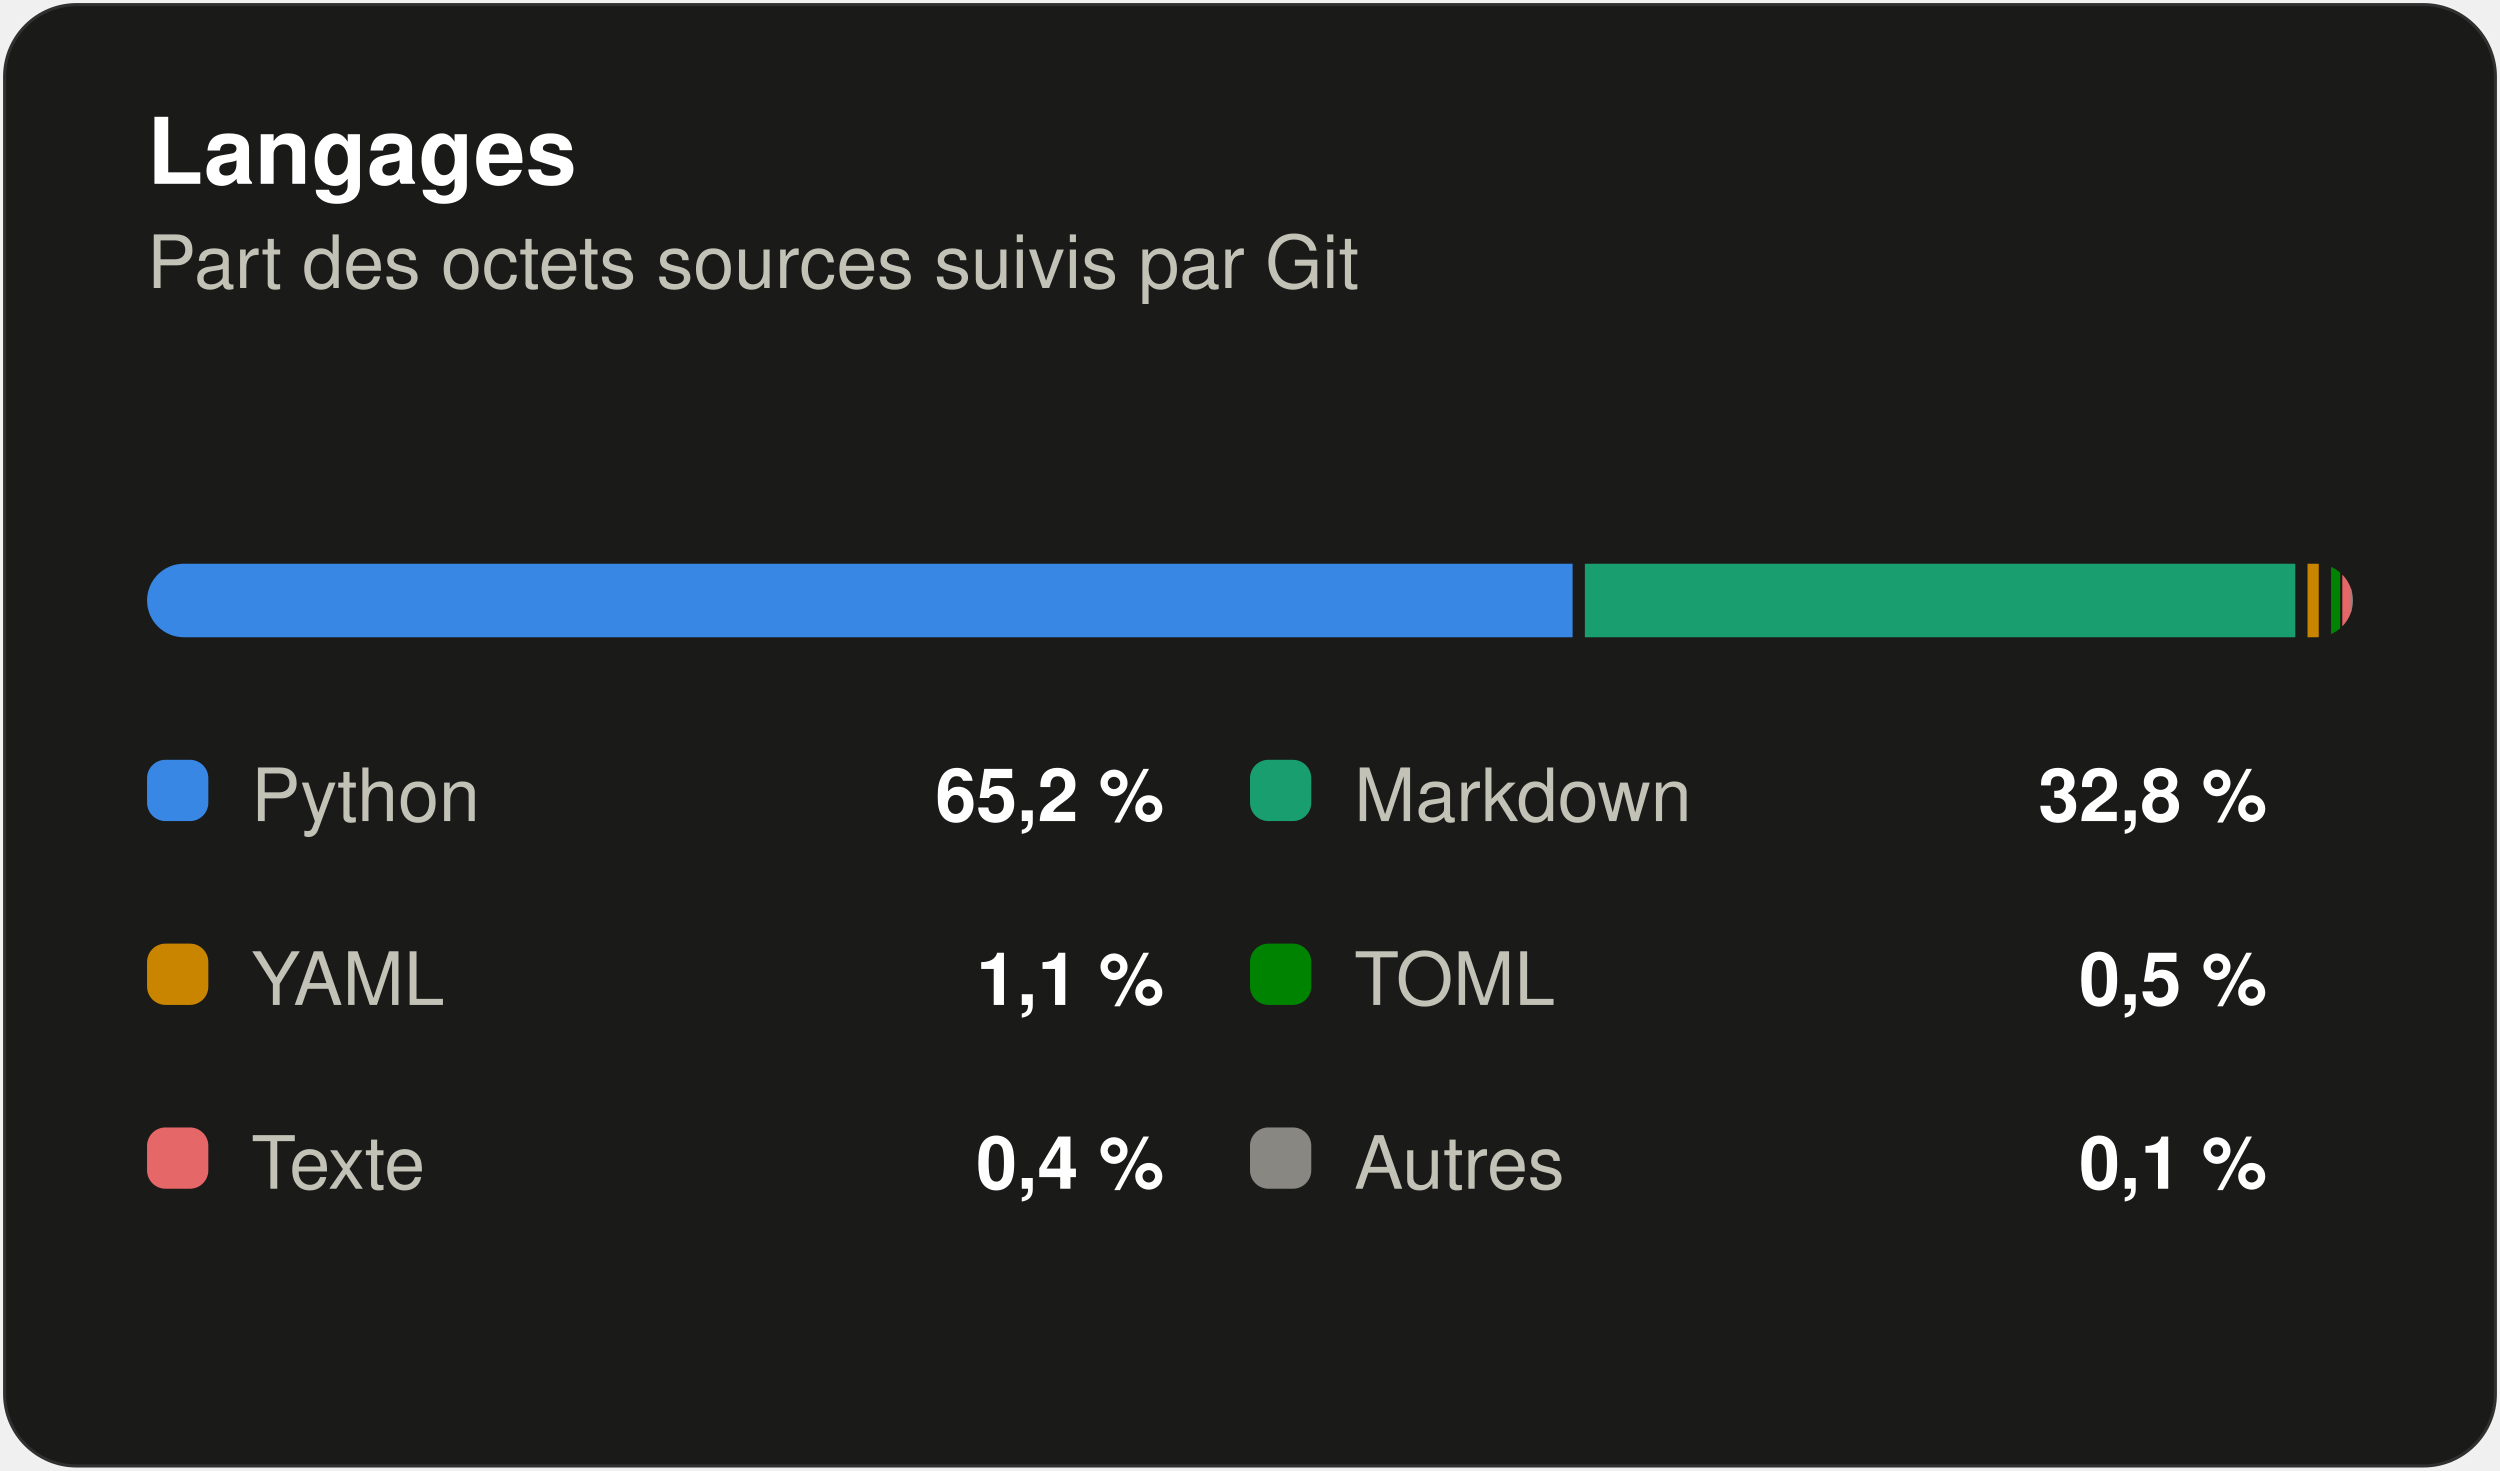
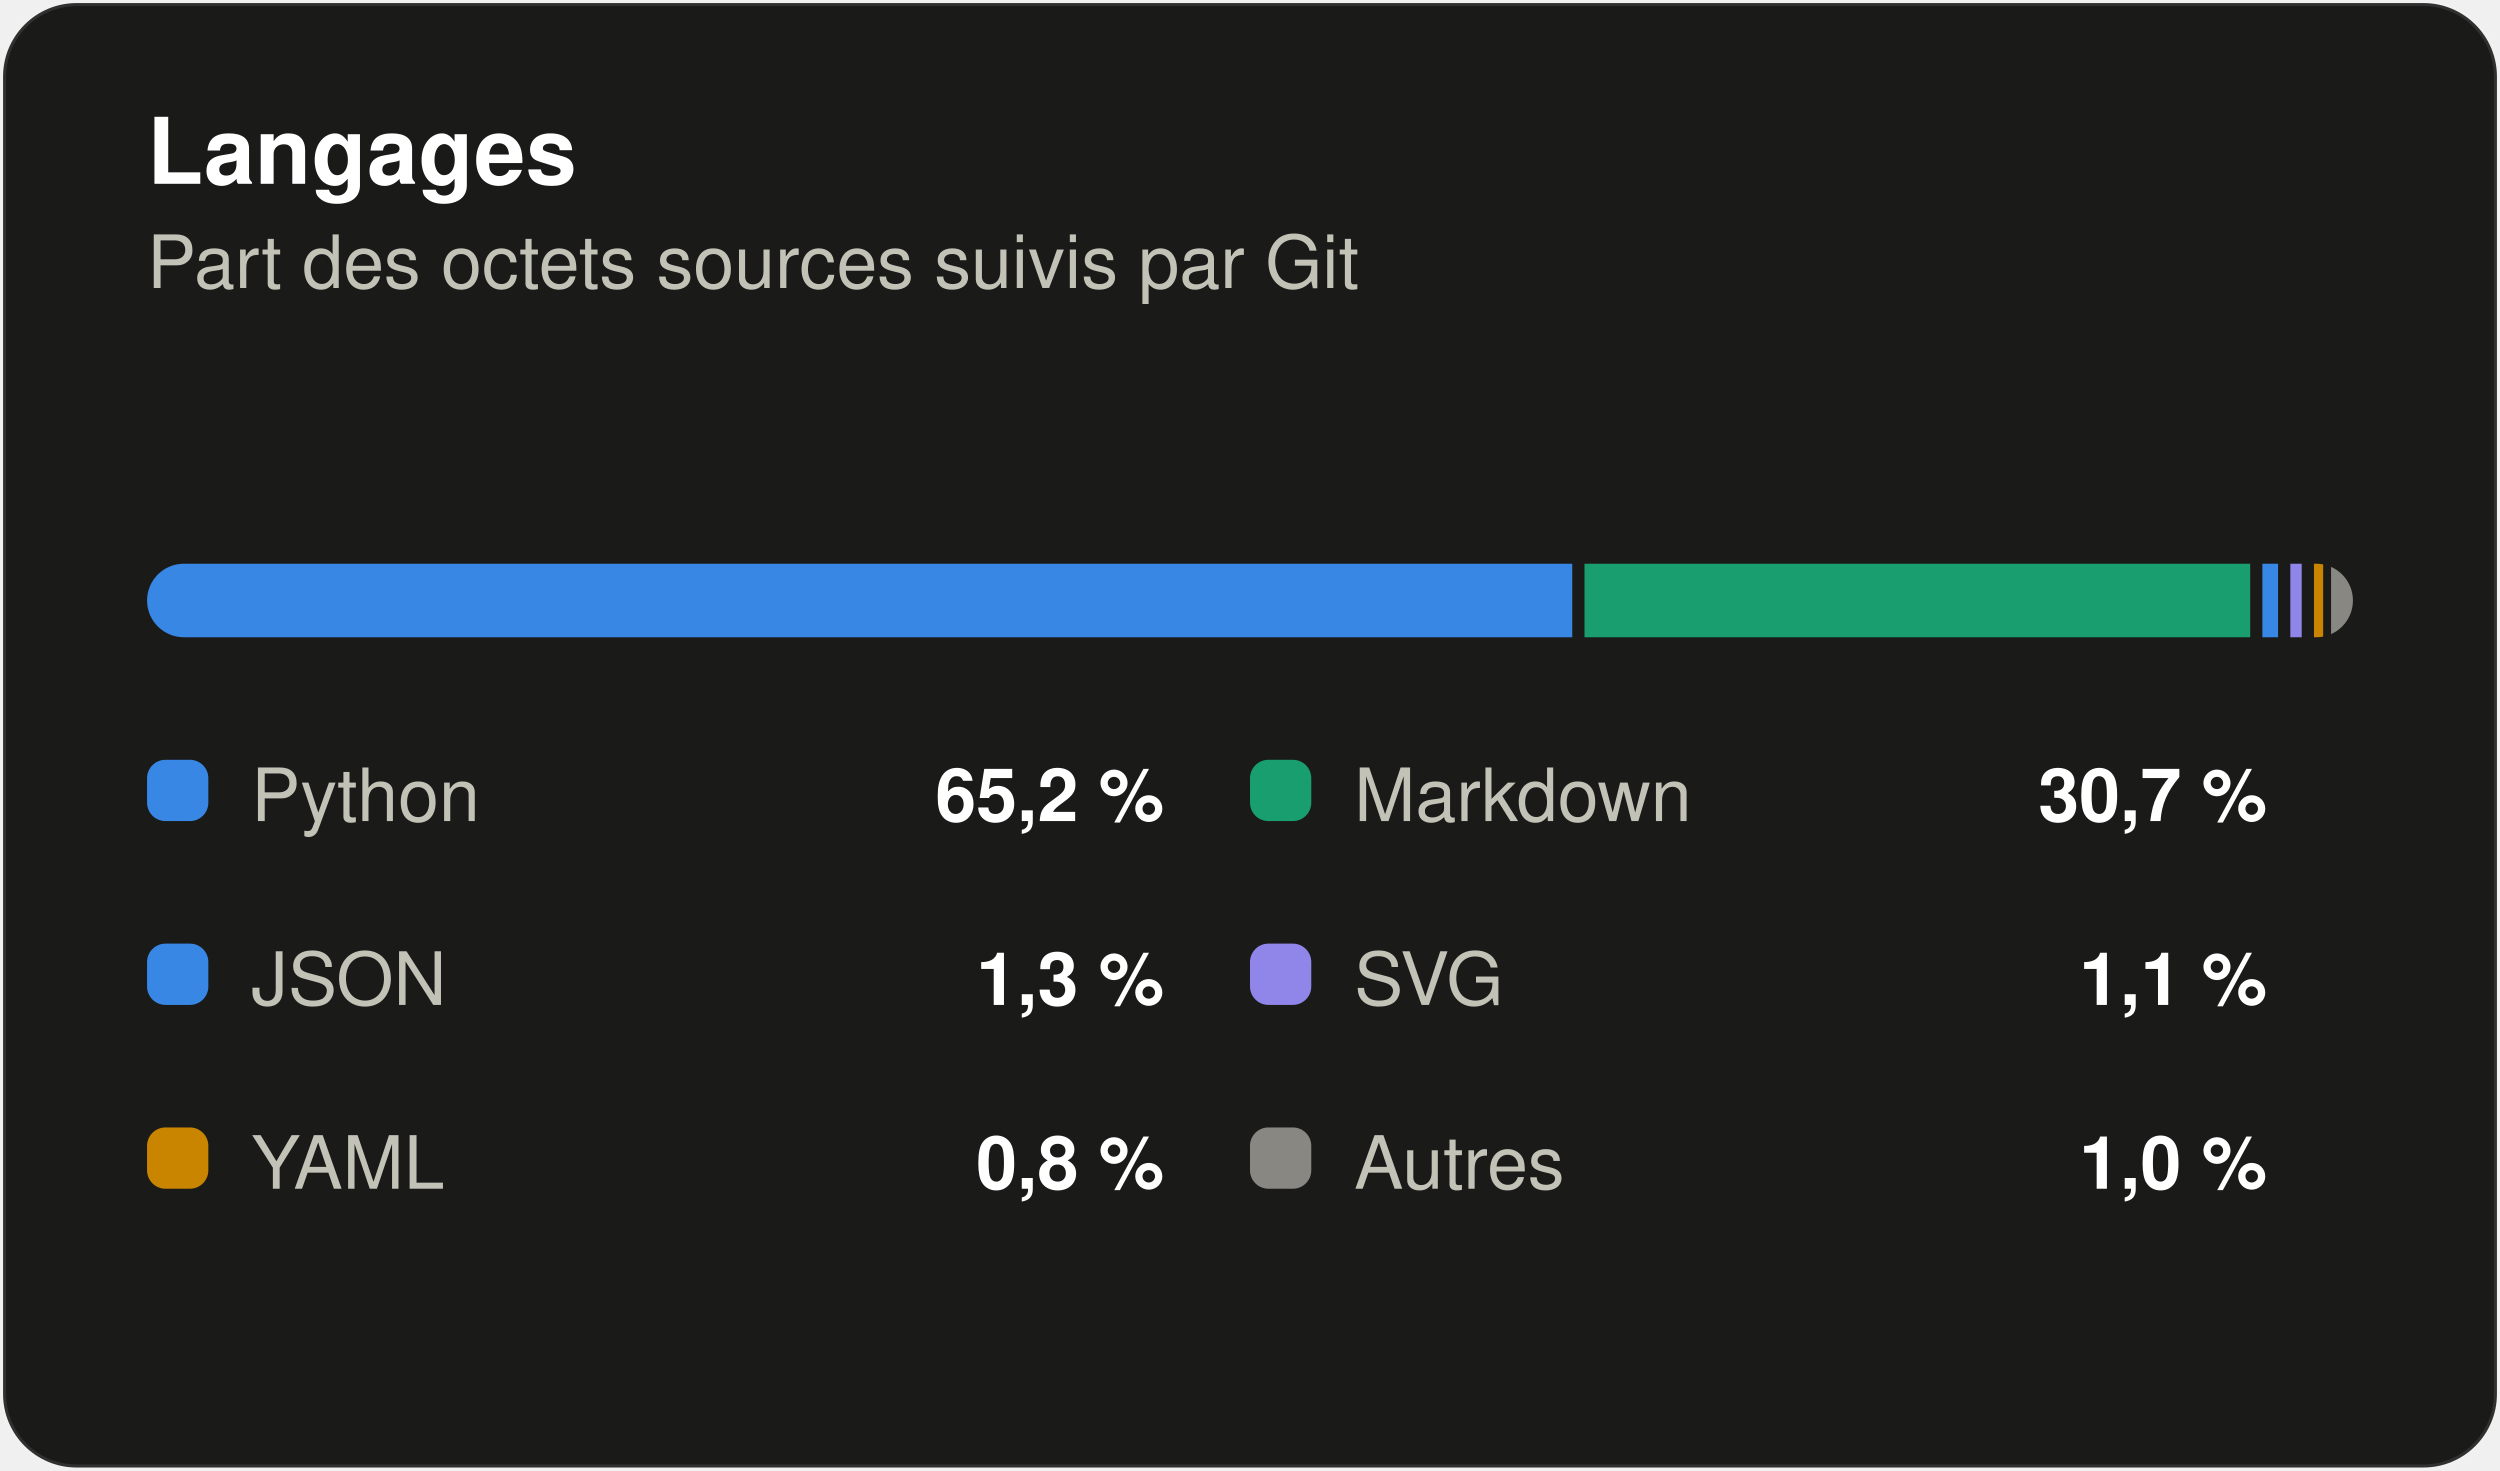
<svg xmlns="http://www.w3.org/2000/svg" width="408" height="240" viewBox="0 0 408 240" role="img" aria-label="Répartition des langages du dépôt en pourcentage d'octets" font-family="system-ui, 'Segoe UI', Ubuntu, Helvetica, Arial, sans-serif">
  <rect x="0.5" y="0.5" width="407" height="239" rx="12" fill="#1a1a19" stroke="rgba(255,255,255,0.10)" />
  <text x="24" y="30" font-size="15" fill="#ffffff" font-weight="600">Langages</text>
  <text x="24" y="47" font-size="12" fill="#c3c2b7">Part des octets sources suivis par Git</text>
  <clipPath id="strip">
    <rect x="24" y="92" width="360" height="12" rx="6" />
  </clipPath>
  <g clip-path="url(#strip)">
-     <rect x="24.00" y="92" width="232.65" height="12" fill="#3987e5" />
-     <rect x="258.65" y="92" width="115.94" height="12" fill="#199e70" />
-     <rect x="376.59" y="92" width="1.83" height="12" fill="#c98500" />
-     <rect x="380.42" y="92" width="1.50" height="12" fill="#008300" />
-     <rect x="382.26" y="92" width="1.50" height="12" fill="#e66767" />
-     <rect x="383.62" y="92" width="1.50" height="12" fill="#898781" />
+     <rect x="24.00" y="92" width="232.59" height="12" fill="#3987e5" />
+     <rect x="258.59" y="92" width="108.64" height="12" fill="#199e70" />
+     <rect x="369.22" y="92" width="2.56" height="12" fill="#3987e5" />
+     <rect x="373.78" y="92" width="1.86" height="12" fill="#9085e9" />
+     <rect x="377.64" y="92" width="1.50" height="12" fill="#c98500" />
+     <rect x="380.43" y="92" width="3.57" height="12" fill="#898781" />
  </g>
  <rect x="24" y="124" width="10" height="10" rx="3" fill="#3987e5" />
  <text x="41" y="134" font-size="12" fill="#c3c2b7">Python</text>
  <text x="190" y="134" font-size="12" fill="#ffffff" font-weight="600" text-anchor="end">65,2 %</text>
  <rect x="204" y="124" width="10" height="10" rx="3" fill="#199e70" />
  <text x="221" y="134" font-size="12" fill="#c3c2b7">Markdown</text>
-   <text x="370" y="134" font-size="12" fill="#ffffff" font-weight="600" text-anchor="end">32,8 %</text>
-   <rect x="24" y="154" width="10" height="10" rx="3" fill="#c98500" />
-   <text x="41" y="164" font-size="12" fill="#c3c2b7">YAML</text>
-   <text x="190" y="164" font-size="12" fill="#ffffff" font-weight="600" text-anchor="end">1,1 %</text>
-   <rect x="204" y="154" width="10" height="10" rx="3" fill="#008300" />
-   <text x="221" y="164" font-size="12" fill="#c3c2b7">TOML</text>
-   <text x="370" y="164" font-size="12" fill="#ffffff" font-weight="600" text-anchor="end">0,5 %</text>
-   <rect x="24" y="184" width="10" height="10" rx="3" fill="#e66767" />
-   <text x="41" y="194" font-size="12" fill="#c3c2b7">Texte</text>
-   <text x="190" y="194" font-size="12" fill="#ffffff" font-weight="600" text-anchor="end">0,4 %</text>
+   <text x="370" y="134" font-size="12" fill="#ffffff" font-weight="600" text-anchor="end">30,7 %</text>
+   <rect x="24" y="154" width="10" height="10" rx="3" fill="#3987e5" />
+   <text x="41" y="164" font-size="12" fill="#c3c2b7">JSON</text>
+   <text x="190" y="164" font-size="12" fill="#ffffff" font-weight="600" text-anchor="end">1,3 %</text>
+   <rect x="204" y="154" width="10" height="10" rx="3" fill="#9085e9" />
+   <text x="221" y="164" font-size="12" fill="#c3c2b7">SVG</text>
+   <text x="370" y="164" font-size="12" fill="#ffffff" font-weight="600" text-anchor="end">1,1 %</text>
+   <rect x="24" y="184" width="10" height="10" rx="3" fill="#c98500" />
+   <text x="41" y="194" font-size="12" fill="#c3c2b7">YAML</text>
+   <text x="190" y="194" font-size="12" fill="#ffffff" font-weight="600" text-anchor="end">0,8 %</text>
  <rect x="204" y="184" width="10" height="10" rx="3" fill="#898781" />
  <text x="221" y="194" font-size="12" fill="#c3c2b7">Autres</text>
-   <text x="370" y="194" font-size="12" fill="#ffffff" font-weight="600" text-anchor="end">0,1 %</text>
+   <text x="370" y="194" font-size="12" fill="#ffffff" font-weight="600" text-anchor="end">1,0 %</text>
</svg>
